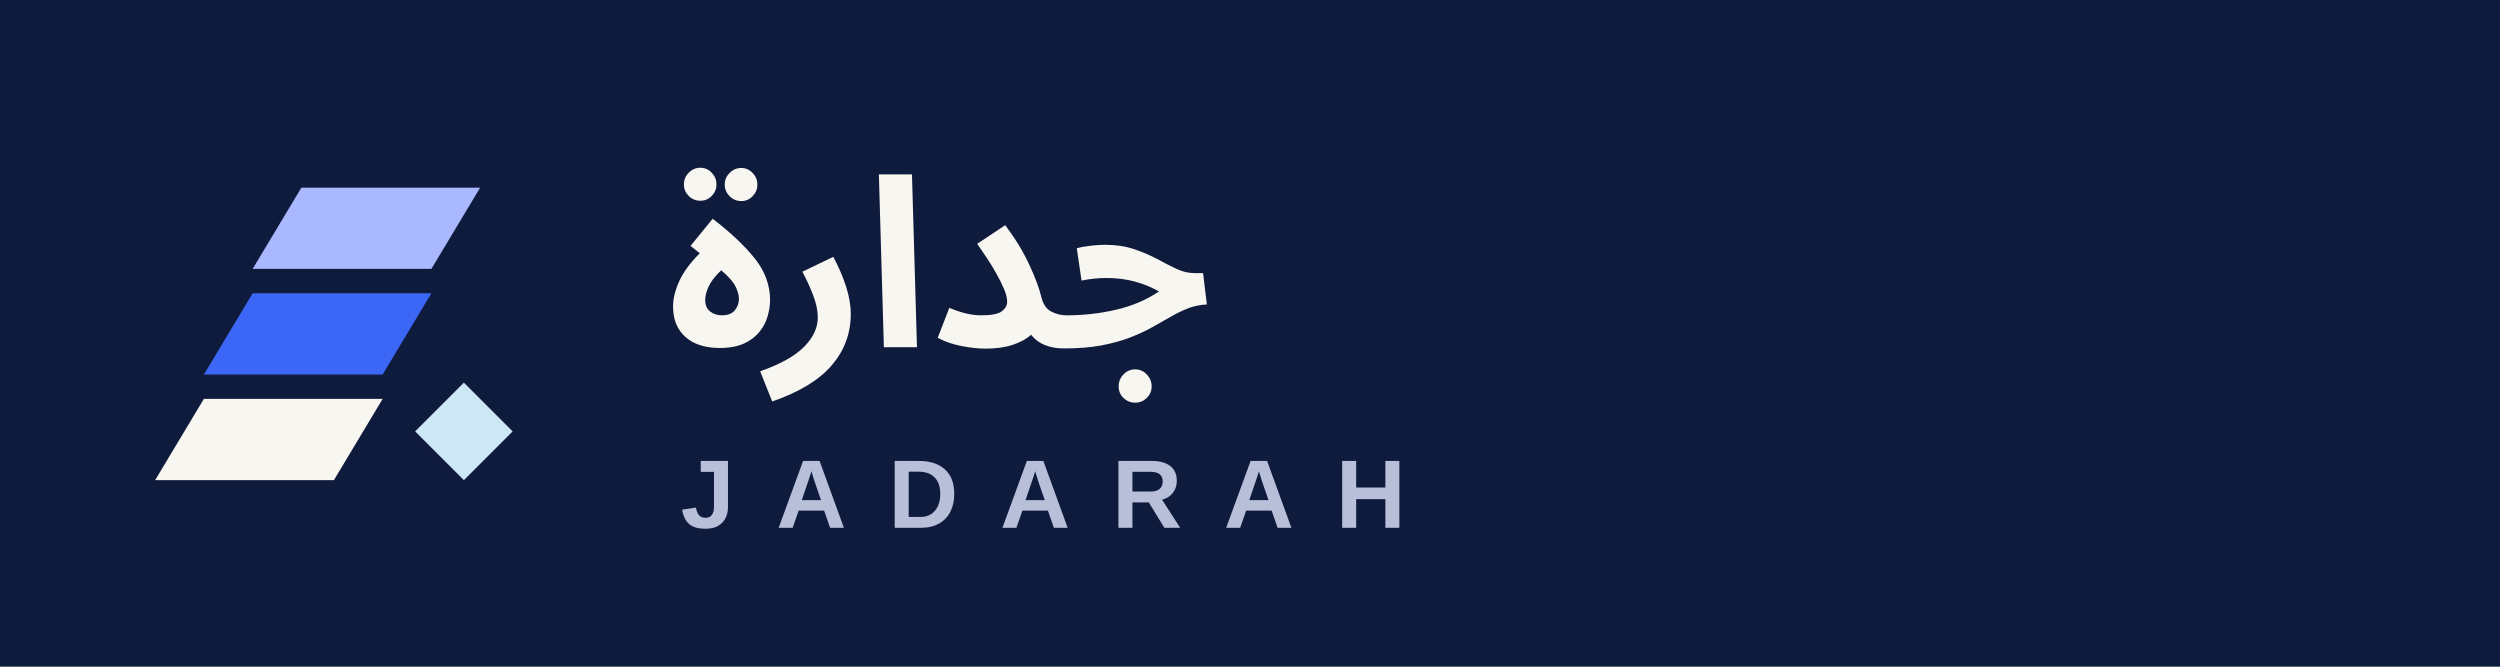
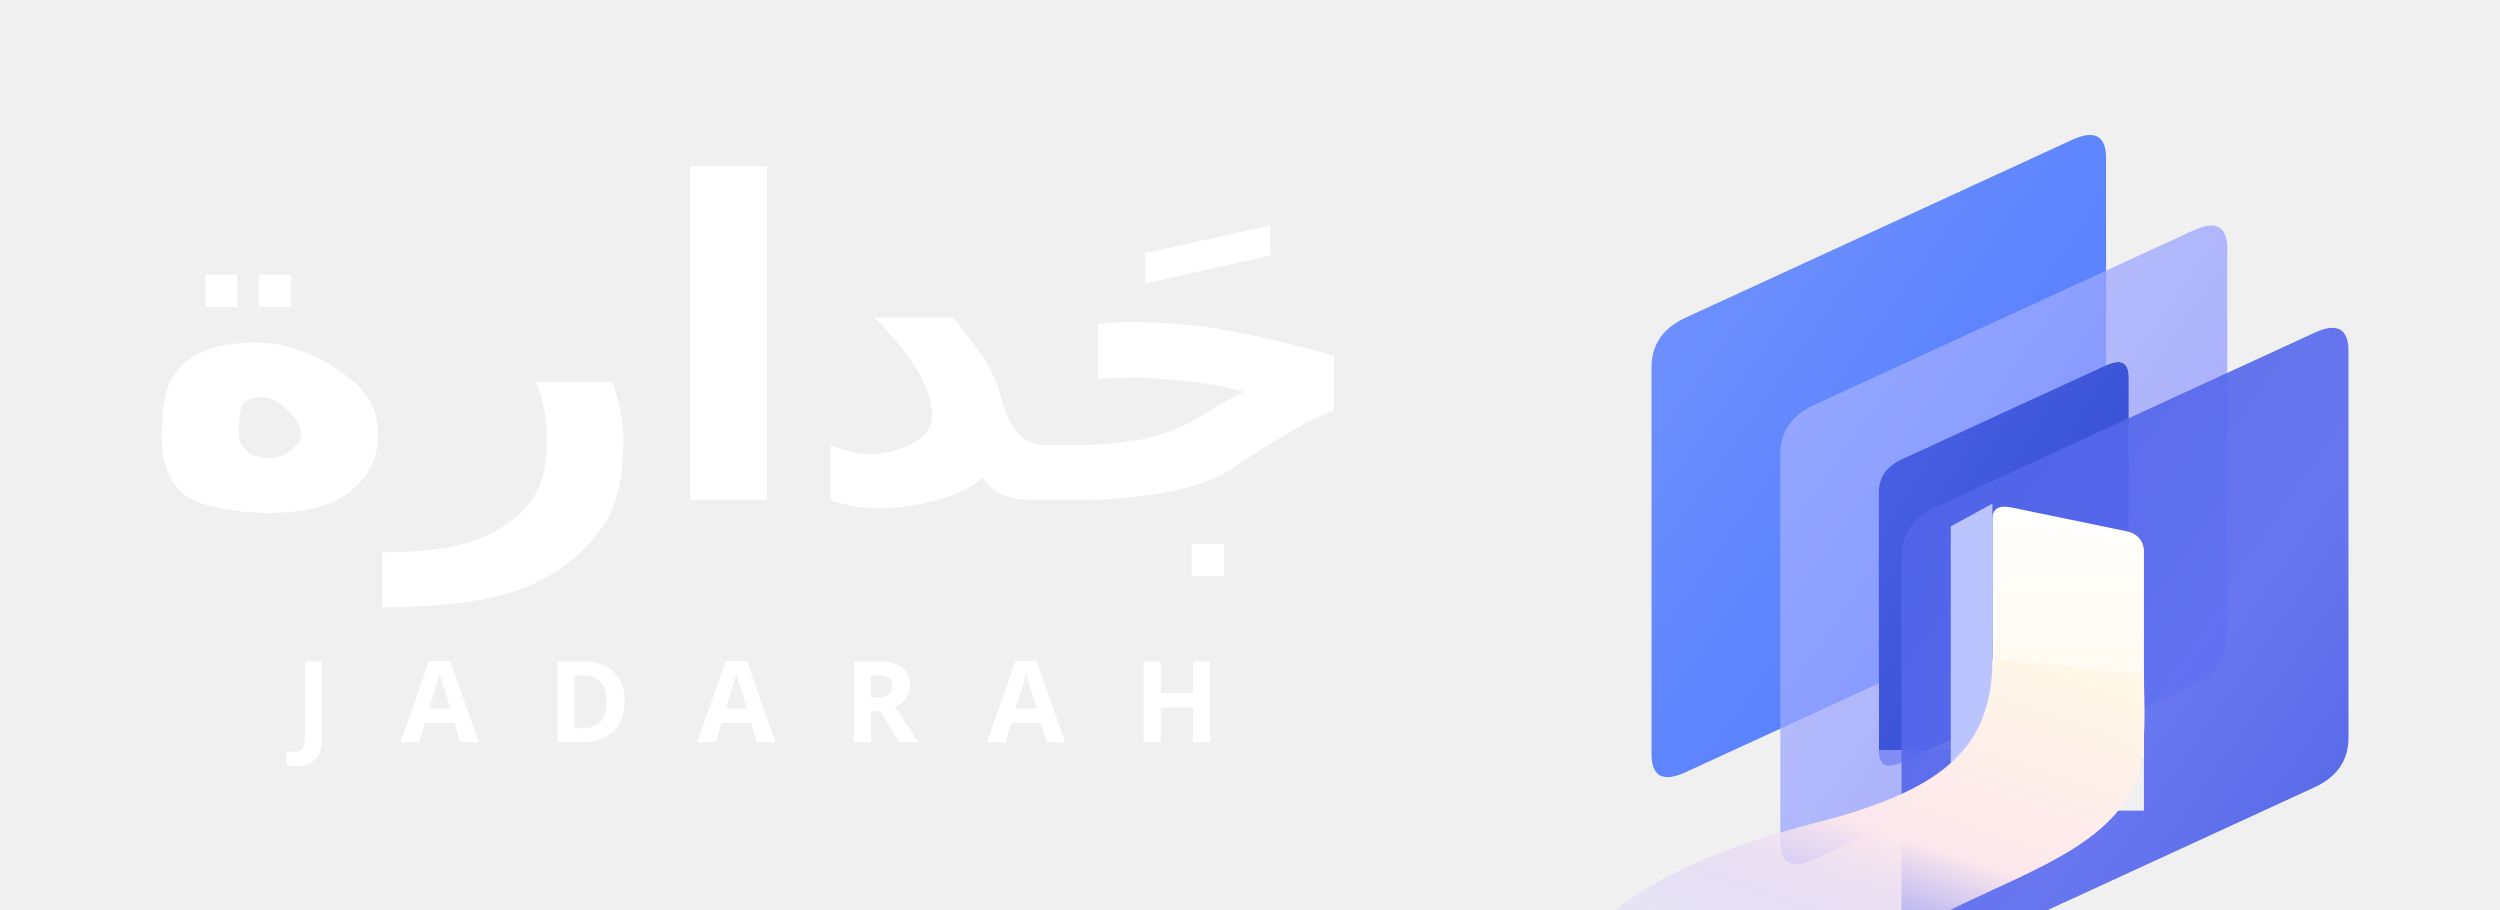
- <svg xmlns="http://www.w3.org/2000/svg" viewBox="0 0 360 96" role="img" aria-label="جدارة | JADARAH">
-   <rect width="360" height="96" fill="#0F1B3D" />
-   <g transform="translate(20 20) scale(1.17)">
-     <path d="M8 32h22l-6 10H2z" fill="#F8F6F0" />
-     <path d="M14 19h22l-6 10H8z" fill="#3B66F6" />
-     <path d="M20 6h22l-6 10H14z" fill="#A9B8FF" />
-     <path d="M40 30l6 6-6 6-6-6z" fill="#CDE7F6" />
+ <svg xmlns="http://www.w3.org/2000/svg" viewBox="0 0 330 120" role="img" aria-label="JADARAH | جدارة">
+   <defs>
+     <linearGradient id="a" x1="0" y1="0" x2="1" y2="1">
+       <stop offset="0" stop-color="#6A8CFF" />
+       <stop offset="1" stop-color="#3B6CFF" />
+     </linearGradient>
+     <linearGradient id="b" x1="0" y1="0" x2="1" y2="1">
+       <stop offset="0" stop-color="#A9B8FF" />
+       <stop offset="1" stop-color="#8A8DFF" />
+     </linearGradient>
+     <linearGradient id="t" x1="0" y1="0" x2="1" y2="1">
+       <stop offset="0" stop-color="#4C63E8" />
+       <stop offset="1" stop-color="#2E46C9" />
+     </linearGradient>
+     <linearGradient id="c" x1="0" y1="0" x2="1" y2="1">
+       <stop offset="0" stop-color="#4E62E6" />
+       <stop offset=".6" stop-color="#5C6CF0" />
+       <stop offset="1" stop-color="#4459E2" />
+     </linearGradient>
+     <linearGradient id="d" x1="0" y1="0" x2="0" y2="1">
+       <stop offset="0" stop-color="#FFFFFF" />
+       <stop offset="1" stop-color="#FFF7E8" />
+     </linearGradient>
+     <linearGradient id="p" x1=".8" y1="0" x2=".1" y2="1">
+       <stop offset="0" stop-color="#FFF7E8" />
+       <stop offset=".55" stop-color="#FCE7EC" />
+       <stop offset="1" stop-color="#C9C3FF" stop-opacity=".2" />
+     </linearGradient>
+   </defs>
+   <text x="100" y="66" text-anchor="middle" font-family="'IBM Plex Sans Arabic', sans-serif" font-weight="700" font-size="58" fill="#FFFFFF">جَدارة</text>
+   <text x="100" y="98" text-anchor="middle" font-family="Manrope, sans-serif" font-weight="600" font-size="15" letter-spacing="9" fill="#FFFFFF">JADARAH</text>
+   <g transform="translate(206 3)">
+     <path d="M12,45.5 Q12,41 16.5,38.93 L67.5,15.47 Q72,13.4 72,17.9 L72,68.9 Q72,73.4 67.5,75.47 L16.5,98.93 Q12,101 12,96.5 Z" fill="url(#a)" opacity=".92" />
+     <path d="M42,62.02 Q42,59.02 45,57.64 L72,45.22 Q75,43.84 75,46.84 L75,80.84 Q75,83.84 72,85.22 L45,97.64 Q42,99.02 42,96.02 Z" fill="url(#t)" />
+     <path d="M29,57 Q29,52.5 33.5,50.43 L83.5,27.43 Q88,25.36 88,29.86 L88,80.86 Q88,85.36 83.5,87.43 L33.5,110.43 Q29,112.5 29,108 Z M42,96 L42,62.02 Q42,59.02 45,57.64 L72,45.22 Q75,43.84 75,46.84 L75,96 Z" fill="url(#b)" fill-rule="evenodd" opacity=".74" />
+     <path d="M45,70.5 Q45,66 49.5,63.93 L99.5,40.93 Q104,38.86 104,43.36 L104,94.36 Q104,98.86 99.5,100.93 L49.5,123.93 Q45,126 45,121.5 Z M57,104 L57,65.48 Q57,63.48 59.5,63.98 L74.5,67.08 Q77,67.58 77,69.98 L77,104 Z" fill="url(#c)" fill-rule="evenodd" opacity=".92" />
+     <path d="M57,100 L57,65.48 Q57,63.48 59.5,63.98 L74.5,67.08 Q77,67.58 77,69.98 L77,97 Q67,103 57,100 Z" fill="url(#d)" />
+     <path d="M51.5,66.48 L57,63.48 L57,100 L51.5,102 Z" fill="#BFC8FF" opacity=".95" />
+     <path d="M57,84 C57,96 50,101 36,105 C24,108 12,112 4,120 L46,120 C58,113 72,110 76,100 C77.5,95 77,90 77,86 Z" fill="url(#p)" />
  </g>
-   <text x="96" y="50" font-family="'IBM Plex Sans Arabic', 'Noto Sans Arabic', sans-serif" font-weight="700" font-size="34" fill="#F8F6F0">جدارة</text>
-   <text x="98" y="76" font-family="Manrope, 'Helvetica Neue', Arial, sans-serif" font-weight="800" font-size="14" letter-spacing="6" fill="#B7BFD9">JADARAH</text>
</svg>
